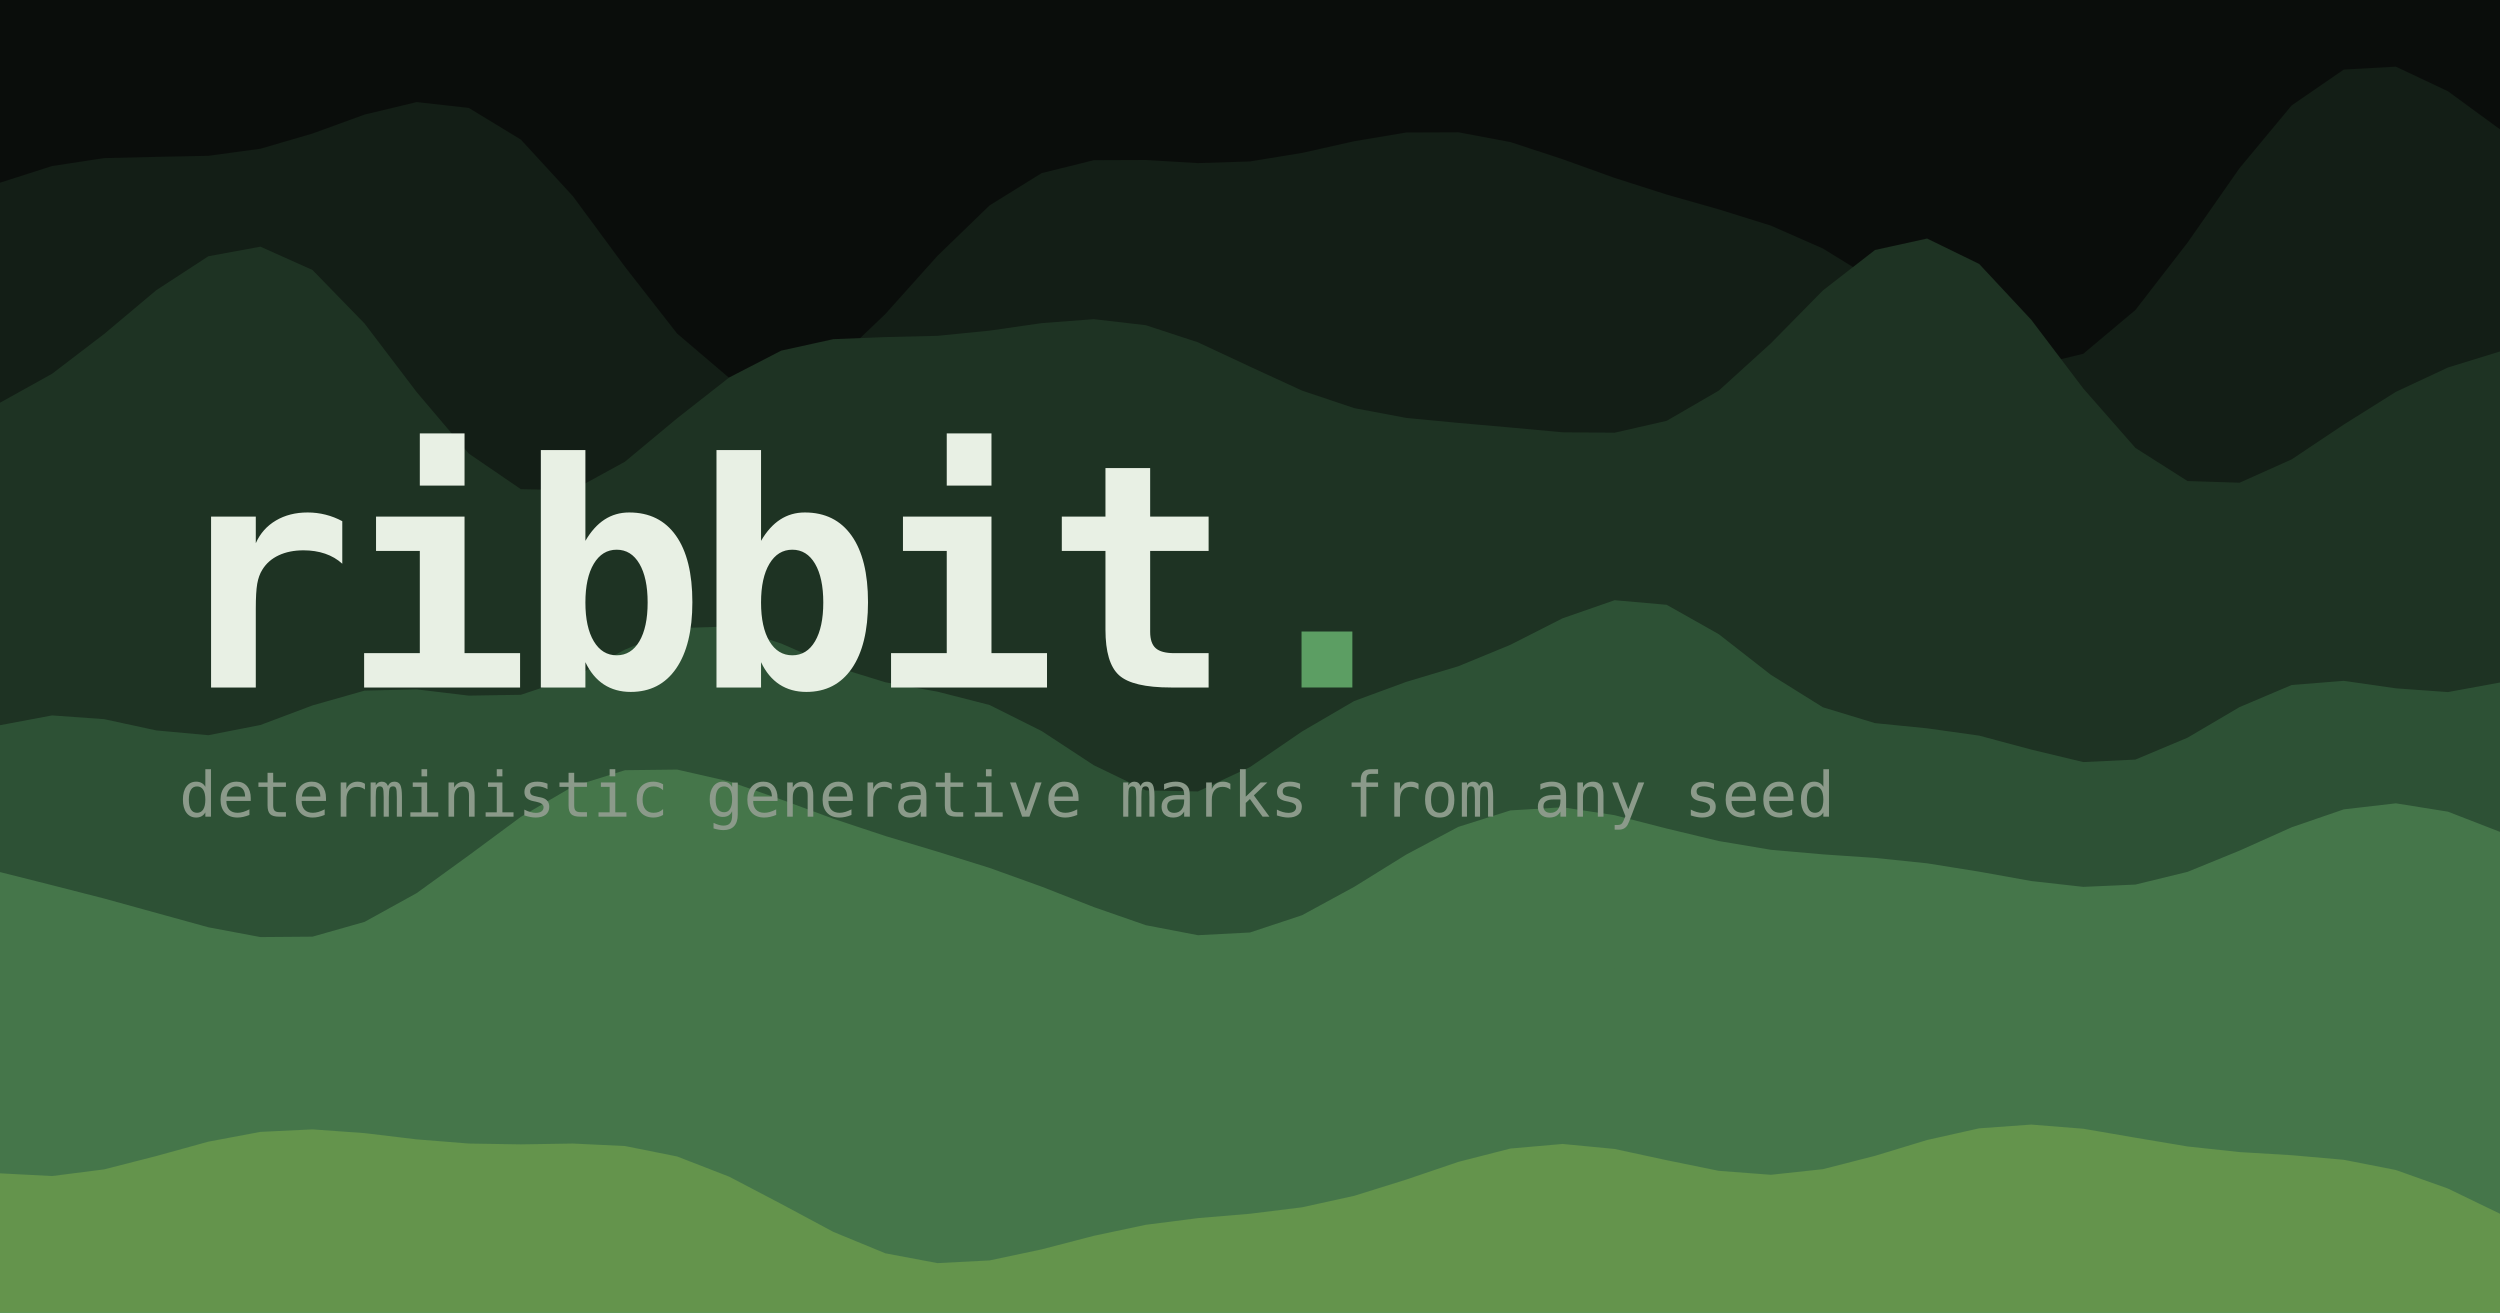
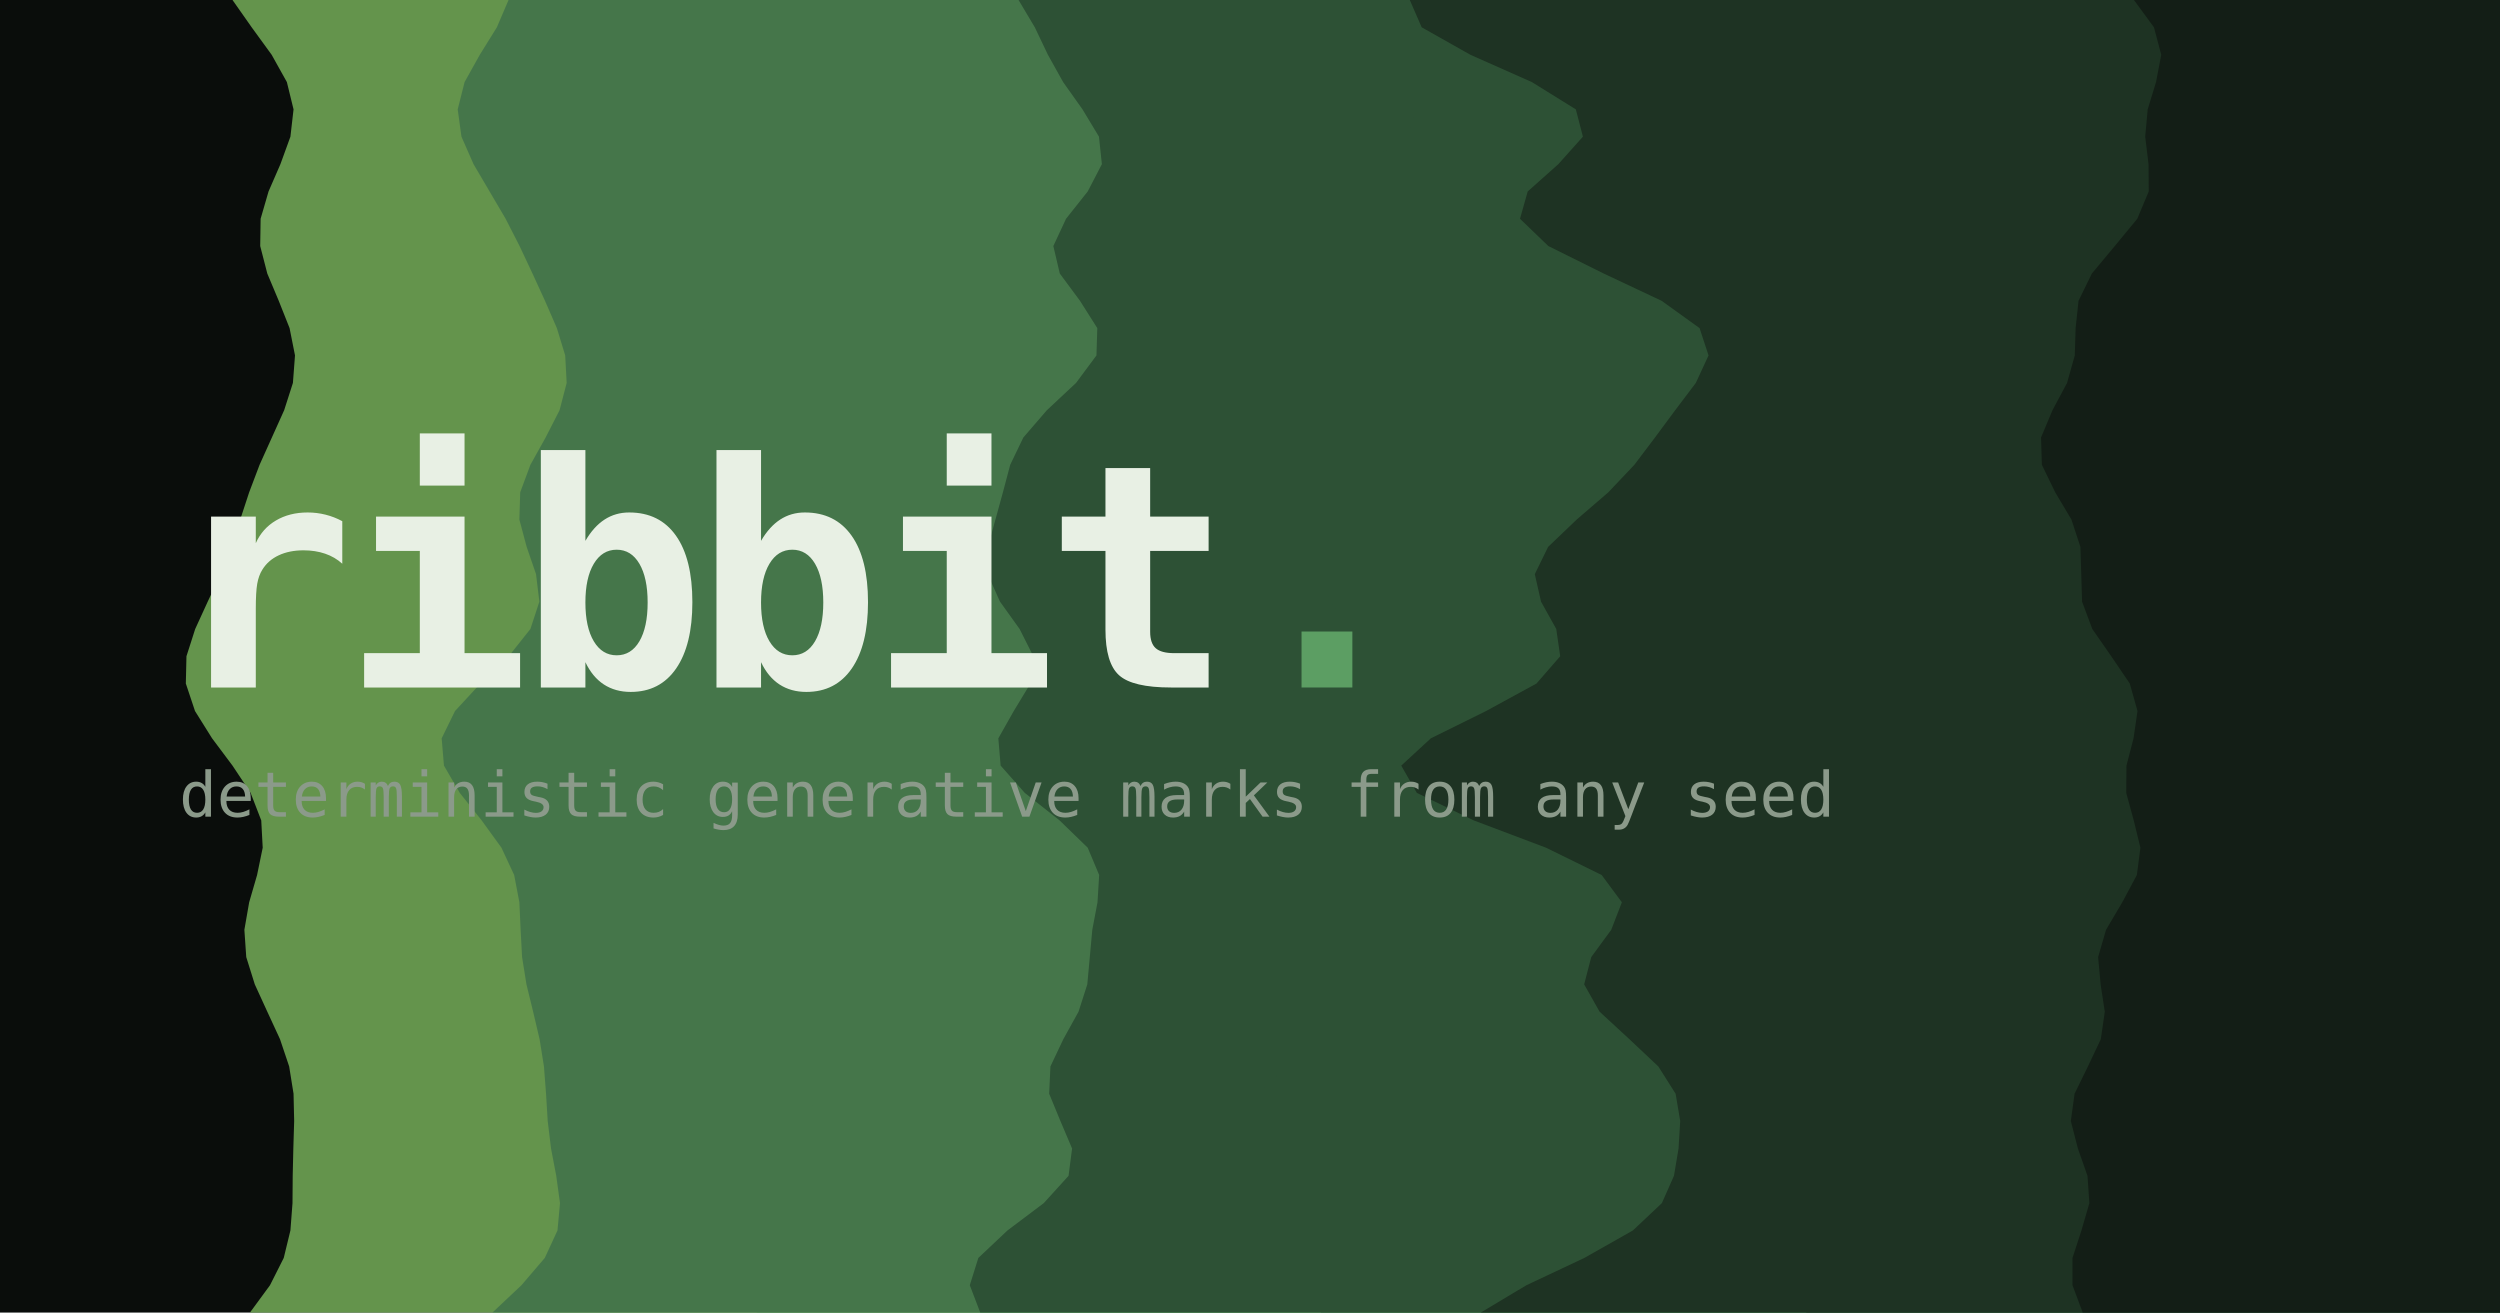
<svg xmlns="http://www.w3.org/2000/svg" width="1200" height="630" viewBox="0 0 1200 630">
  <rect width="1200" height="630" fill="#0a0d0b" />
-   <path d="M0 630 L0.0 87.7 L25.0 79.7 L50.0 75.9 L75.0 75.3 L100.0 74.8 L125.0 71.4 L150.0 64.1 L175.0 55.0 L200.0 49.0 L225.0 51.8 L250.0 67.0 L275.0 94.2 L300.0 128.1 L325.0 160.1 L350.0 181.4 L375.0 186.4 L400.0 174.6 L425.0 150.7 L450.0 122.8 L475.0 98.6 L500.0 83.1 L525.0 76.9 L550.0 76.8 L575.0 78.3 L600.0 77.5 L625.0 73.4 L650.0 67.8 L675.0 63.6 L700.0 63.5 L725.0 68.2 L750.0 76.4 L775.0 85.4 L800.0 93.4 L825.0 100.5 L850.0 108.3 L875.0 119.3 L900.0 134.7 L925.0 152.7 L950.0 168.5 L975.0 175.9 L1000.0 169.8 L1025.0 148.8 L1050.0 116.5 L1075.0 80.7 L1100.0 50.6 L1125.0 33.4 L1150.0 32.0 L1175.0 43.8 L1200.0 62.1 L1200 630 Z" fill="#16241a" />
-   <path d="M0 630 L0.0 193.3 L25.0 179.4 L50.0 160.3 L75.0 139.3 L100.0 123.0 L125.0 118.4 L150.0 129.6 L175.0 155.3 L200.0 188.2 L225.0 217.7 L250.0 234.8 L275.0 235.3 L300.0 221.6 L325.0 200.8 L350.0 181.2 L375.0 168.3 L400.0 162.8 L425.0 161.8 L450.0 161.2 L475.0 158.7 L500.0 155.1 L525.0 153.2 L550.0 156.1 L575.0 164.3 L600.0 176.0 L625.0 187.5 L650.0 195.9 L675.0 200.6 L700.0 203.0 L725.0 205.2 L750.0 207.5 L775.0 207.7 L800.0 202.0 L825.0 187.5 L850.0 164.8 L875.0 139.4 L900.0 120.0 L925.0 114.5 L950.0 126.7 L975.0 153.5 L1000.0 186.5 L1025.0 215.0 L1050.0 230.9 L1075.0 231.7 L1100.0 220.5 L1125.0 203.8 L1150.0 188.1 L1175.0 176.4 L1200.0 168.7 L1200 630 Z" fill="#25412c" />
-   <path d="M0 630 L0.0 234.7 L25.0 248.0 L50.0 258.9 L75.0 268.0 L100.0 276.5 L125.0 285.2 L150.0 293.1 L175.0 297.9 L200.0 296.6 L225.0 287.9 L250.0 272.6 L275.0 254.3 L300.0 237.8 L325.0 227.2 L350.0 224.4 L375.0 228.3 L400.0 235.7 L425.0 242.7 L450.0 246.7 L475.0 247.4 L500.0 247.0 L525.0 248.0 L550.0 252.4 L575.0 260.2 L600.0 269.1 L625.0 276.3 L650.0 279.1 L675.0 277.2 L700.0 272.3 L725.0 267.2 L750.0 264.5 L775.0 264.7 L800.0 266.1 L825.0 265.8 L850.0 260.8 L875.0 250.5 L900.0 236.7 L925.0 223.3 L950.0 215.0 L975.0 214.7 L1000.0 222.9 L1025.0 237.0 L1050.0 253.1 L1075.0 267.4 L1100.0 277.8 L1125.0 284.4 L1150.0 288.5 L1175.0 291.6 L1200.0 293.6 L1200 630 Z" fill="#25412c" />
-   <path d="M0 630 L0.0 348.1 L25.0 343.4 L50.0 345.2 L75.0 350.6 L100.0 352.9 L125.0 348.0 L150.0 338.6 L175.0 331.5 L200.0 330.9 L225.0 333.9 L250.0 333.5 L275.0 325.2 L300.0 311.8 L325.0 301.5 L350.0 300.7 L375.0 308.9 L400.0 319.8 L425.0 327.5 L450.0 332.0 L475.0 338.4 L500.0 350.9 L525.0 367.3 L550.0 379.4 L575.0 379.9 L600.0 368.2 L625.0 351.1 L650.0 336.5 L675.0 327.3 L700.0 319.8 L725.0 309.5 L750.0 296.8 L775.0 288.1 L800.0 290.3 L825.0 304.4 L850.0 323.9 L875.0 339.5 L900.0 347.1 L925.0 349.6 L950.0 353.1 L975.0 359.8 L1000.0 365.8 L1025.0 364.6 L1050.0 354.1 L1075.0 339.4 L1100.0 328.8 L1125.0 326.8 L1150.0 330.4 L1175.0 332.2 L1200.0 327.6 L1200 630 Z" fill="#3a6b45" />
-   <path d="M0 630 L0.0 418.6 L25.0 424.9 L50.0 431.3 L75.0 438.2 L100.0 445.1 L125.0 449.8 L150.0 449.6 L175.0 442.5 L200.0 428.7 L225.0 410.6 L250.0 392.1 L275.0 377.5 L300.0 369.7 L325.0 369.4 L350.0 375.1 L375.0 383.8 L400.0 393.0 L425.0 401.3 L450.0 408.8 L475.0 416.6 L500.0 425.6 L525.0 435.4 L550.0 444.1 L575.0 448.9 L600.0 447.6 L625.0 439.3 L650.0 425.7 L675.0 410.2 L700.0 396.9 L725.0 389.0 L750.0 387.5 L775.0 391.3 L800.0 397.7 L825.0 403.7 L850.0 407.9 L875.0 410.1 L900.0 411.8 L925.0 414.4 L950.0 418.4 L975.0 422.9 L1000.0 425.7 L1025.0 424.6 L1050.0 418.5 L1075.0 408.3 L1100.0 397.1 L1125.0 388.5 L1150.0 385.6 L1175.0 389.6 L1200.0 399.3 L1200 630 Z" fill="#5c9e63" />
-   <path d="M0 630 L0.0 442.8 L25.0 440.9 L50.0 452.8 L75.0 473.9 L100.0 495.1 L125.0 509.3 L150.0 516.0 L175.0 520.0 L200.0 524.7 L225.0 528.2 L250.0 524.7 L275.0 510.1 L300.0 487.5 L325.0 465.7 L350.0 453.2 L375.0 452.3 L400.0 458.2 L425.0 464.4 L450.0 468.5 L475.0 473.9 L500.0 485.2 L525.0 502.6 L550.0 519.5 L575.0 527.9 L600.0 524.0 L625.0 511.7 L650.0 499.2 L675.0 491.9 L700.0 488.8 L725.0 484.4 L750.0 475.5 L775.0 464.7 L800.0 458.9 L825.0 463.0 L850.0 475.5 L875.0 488.7 L900.0 495.8 L925.0 495.8 L950.0 493.9 L975.0 496.2 L1000.0 503.4 L1025.0 510.3 L1050.0 510.5 L1075.0 502.4 L1100.0 491.2 L1125.0 484.0 L1150.0 483.9 L1175.0 487.2 L1200.0 487.2 L1200 630 Z" fill="#5c9e63" />
-   <path d="M0 630 L0.0 563.2 L25.0 564.5 L50.0 561.3 L75.0 554.9 L100.0 548.0 L125.0 543.3 L150.0 542.1 L175.0 543.9 L200.0 546.9 L225.0 548.9 L250.0 549.3 L275.0 548.9 L300.0 550.1 L325.0 555.1 L350.0 564.8 L375.0 577.9 L400.0 591.3 L425.0 601.6 L450.0 606.3 L475.0 605.0 L500.0 599.7 L525.0 593.2 L550.0 587.9 L575.0 584.7 L600.0 582.6 L625.0 579.5 L650.0 574.0 L675.0 566.2 L700.0 557.7 L725.0 551.3 L750.0 549.1 L775.0 551.5 L800.0 556.9 L825.0 562.0 L850.0 563.9 L875.0 561.2 L900.0 554.8 L925.0 547.2 L950.0 541.6 L975.0 539.8 L1000.0 541.8 L1025.0 546.1 L1050.0 550.3 L1075.0 553.0 L1100.0 554.5 L1125.0 556.7 L1150.0 561.6 L1175.0 570.5 L1200.0 582.6 L1200 630 Z" fill="#86c765" />
+   <path d="M1200 0 L111.6 0.0 L120.8 13.1 L130.4 26.3 L137.7 39.4 L140.9 52.5 L139.4 65.6 L134.6 78.8 L128.9 91.9 L125.1 105.0 L124.9 118.1 L128.3 131.3 L133.8 144.4 L139.0 157.5 L141.6 170.6 L140.6 183.8 L136.4 196.9 L130.5 210.0 L124.6 223.1 L119.6 236.3 L115.3 249.4 L111.1 262.5 L105.9 275.6 L99.7 288.8 L93.7 301.9 L89.5 315.0 L89.2 328.1 L93.6 341.3 L101.8 354.4 L111.6 367.5 L120.3 380.6 L125.4 393.8 L126.1 406.9 L123.4 420.0 L119.6 433.1 L117.3 446.3 L118.2 459.4 L122.3 472.5 L128.3 485.6 L134.4 498.8 L138.8 511.9 L140.9 525.0 L141.2 538.1 L140.8 551.3 L140.5 564.4 L140.4 577.5 L139.4 590.6 L136.2 603.8 L129.6 616.9 L120.0 630.0 L1200 630 Z" fill="#86c765" />
+   <path d="M1200 0 L244.1 0.0 L238.5 13.1 L230.3 26.3 L223.0 39.4 L219.7 52.5 L221.5 65.6 L227.3 78.8 L235.0 91.9 L242.7 105.0 L249.4 118.1 L255.6 131.3 L261.6 144.4 L267.3 157.5 L271.3 170.6 L272.0 183.8 L268.6 196.9 L261.9 210.0 L254.6 223.1 L249.7 236.3 L249.3 249.4 L252.8 262.5 L257.3 275.6 L258.9 288.8 L254.6 301.9 L244.2 315.0 L230.6 328.1 L218.4 341.3 L212.0 354.4 L213.1 367.5 L220.7 380.6 L231.2 393.8 L240.7 406.9 L246.8 420.0 L249.3 433.1 L249.9 446.3 L250.6 459.4 L252.7 472.5 L255.9 485.6 L259.0 498.8 L261.1 511.9 L262.1 525.0 L262.9 538.1 L264.5 551.3 L267.0 564.4 L268.8 577.5 L267.6 590.6 L261.5 603.8 L250.3 616.9 L236.4 630.0 L1200 630 Z" fill="#5c9e63" />
+   <path d="M1200 0 L382.7 0.0 L397.3 13.1 L406.7 26.3 L409.6 39.4 L406.7 52.5 L399.9 65.6 L391.6 78.8 L383.2 91.9 L375.2 105.0 L367.1 118.1 L358.1 131.3 L348.1 144.4 L338.2 157.5 L331.0 170.6 L329.4 183.8 L336.0 196.9 L351.5 210.0 L374.1 223.1 L399.5 236.3 L422.1 249.4 L436.4 262.5 L438.7 275.6 L428.2 288.8 L407.5 301.9 L381.1 315.0 L354.9 328.1 L333.9 341.3 L321.2 354.4 L317.8 367.5 L322.5 380.6 L332.9 393.8 L346.8 406.9 L362.4 420.0 L378.7 433.1 L395.0 446.3 L410.5 459.4 L423.4 472.5 L431.1 485.6 L431.0 498.8 L421.2 511.9 L401.7 525.0 L375.2 538.1 L346.4 551.3 L321.5 564.4 L306.0 577.5 L303.5 590.6 L314.5 603.8 L336.3 616.9 L363.6 630.0 L1200 630 Z" fill="#5c9e63" />
+   <path d="M1200 0 L488.9 0.0 L496.7 13.1 L503.0 26.3 L510.3 39.4 L519.6 52.5 L527.5 65.6 L528.9 78.8 L522.1 91.9 L511.7 105.0 L505.6 118.1 L508.7 131.3 L518.4 144.4 L526.7 157.5 L526.3 170.6 L516.5 183.8 L502.5 196.9 L491.2 210.0 L484.9 223.1 L481.4 236.3 L477.8 249.4 L474.2 262.5 L474.1 275.6 L480.0 288.8 L489.4 301.9 L496.0 315.0 L494.6 328.1 L486.6 341.3 L479.2 354.4 L480.3 367.5 L491.9 380.6 L508.6 393.8 L522.1 406.9 L527.6 420.0 L526.8 433.1 L524.3 446.3 L523.1 459.4 L521.9 472.5 L517.7 485.6 L510.4 498.8 L504.2 511.9 L503.6 525.0 L509.0 538.1 L514.6 551.3 L512.9 564.4 L501.0 577.5 L483.6 590.6 L469.6 603.8 L465.5 616.9 L470.5 630.0 L1200 630 Z" fill="#3a6b45" />
+   <path d="M1200 0 L630.6 0.0 L636.9 13.1 L649.6 26.3 L666.9 39.4 L679.3 52.5 L676.1 65.6 L654.6 78.8 L623.1 91.9 L595.6 105.0 L582.0 118.1 L582.6 131.3 L590.2 144.4 L598.3 157.5 L606.5 170.6 L618.6 183.8 L636.1 196.9 L653.9 210.0 L663.3 223.1 L659.5 236.3 L646.4 249.4 L634.6 262.5 L632.5 275.6 L639.2 288.8 L645.5 301.9 L641.7 315.0 L625.8 328.1 L605.5 341.3 L591.0 354.4 L587.6 367.5 L592.4 380.6 L599.7 393.8 L607.4 406.9 L618.8 420.0 L637.9 433.1 L662.4 446.3 L682.4 459.4 L686.6 472.5 L671.2 485.6 L643.8 498.8 L617.8 511.9 L603.5 525.0 L601.0 538.1 L603.2 551.3 L603.4 564.4 L601.5 577.5 L602.8 590.6 L611.1 603.8 L624.0 616.9 L634.1 630.0 L1200 630 Z" fill="#3a6b45" />
+   <path d="M1200 0 L676.7 0.0 L682.4 13.1 L705.8 26.3 L735.3 39.4 L756.4 52.5 L759.8 65.6 L748.0 78.8 L733.3 91.9 L729.6 105.0 L743.2 118.1 L769.8 131.3 L797.6 144.4 L815.8 157.5 L820.1 170.6 L814.0 183.8 L804.1 196.9 L794.4 210.0 L784.5 223.1 L772.0 236.3 L756.8 249.4 L743.1 262.5 L736.7 275.6 L739.7 288.8 L747.0 301.9 L748.9 315.0 L737.5 328.1 L713.3 341.3 L686.8 354.4 L672.6 367.5 L680.1 380.6 L707.4 393.8 L742.1 406.9 L768.8 420.0 L778.5 433.1 L773.4 446.3 L763.8 459.4 L760.4 472.5 L767.8 485.6 L782.1 498.8 L796.0 511.9 L804.3 525.0 L806.5 538.1 L805.7 551.3 L803.5 564.4 L797.7 577.5 L783.8 590.6 L760.5 603.8 L732.7 616.9 L710.8 630.0 L1200 630 Z" fill="#25412c" />
+   <path d="M1200 0 L881.3 0.0 L876.2 13.1 L871.0 26.3 L867.7 39.4 L866.0 52.5 L863.4 65.6 L857.5 78.8 L849.0 91.9 L842.5 105.0 L844.0 118.1 L856.6 131.3 L877.5 144.4 L898.9 157.5 L912.3 170.6 L913.5 183.8 L905.1 196.9 L894.7 210.0 L889.8 223.1 L893.1 236.3 L901.4 249.4 L908.3 262.5 L908.9 275.6 L902.1 288.8 L891.0 301.9 L879.6 315.0 L870.0 328.1 L861.6 341.3 L853.2 354.4 L845.5 367.5 L841.7 380.6 L845.2 393.8 L856.8 406.9 L872.4 420.0 L885.2 433.1 L889.5 446.3 L885.0 459.4 L877.2 472.5 L874.2 485.6 L881.1 498.8 L897.0 511.9 L914.7 525.0 L925.8 538.1 L925.4 551.3 L914.8 564.4 L899.7 577.5 L886.1 590.6 L877.0 603.8 L871.5 616.9 L867.0 630.0 L1200 630 Z" fill="#25412c" />
+   <path d="M1200 0 L1024.3 0.0 L1033.9 13.1 L1037.4 26.3 L1034.9 39.4 L1030.9 52.5 L1029.7 65.6 L1031.3 78.8 L1031.4 91.9 L1025.9 105.0 L1015.1 118.1 L1004.1 131.3 L997.7 144.4 L996.3 157.5 L995.9 170.6 L992.2 183.8 L985.2 196.9 L979.7 210.0 L980.1 223.1 L986.5 236.3 L994.3 249.4 L998.6 262.5 L999.0 275.6 L999.4 288.8 L1004.3 301.9 L1013.4 315.0 L1022.3 328.1 L1026.0 341.3 L1024.1 354.4 L1020.7 367.5 L1020.6 380.6 L1024.2 393.8 L1027.4 406.9 L1025.7 420.0 L1018.7 433.1 L1010.9 446.3 L1007.1 459.4 L1008.3 472.5 L1010.3 485.6 L1008.4 498.8 L1002.2 511.9 L995.8 525.0 L994.0 538.1 L997.4 551.3 L1002.0 564.4 L1002.9 577.5 L999.1 590.6 L994.8 603.8 L994.8 616.9 L999.7 630.0 L1200 630 Z" fill="#16241a" />
  <rect width="1200" height="630" fill="#0a0d0b" opacity="0.28" />
  <text x="80" y="330" font-family="'Geist Mono',ui-monospace,monospace" font-size="150" font-weight="600" letter-spacing="-6" fill="#e8f0e4">ribbit<tspan fill="#5c9e63">.</tspan>
  </text>
  <text x="86" y="392" font-family="'Geist Mono',ui-monospace,monospace" font-size="30" fill="#8b9a8a">deterministic generative marks from any seed</text>
</svg>
